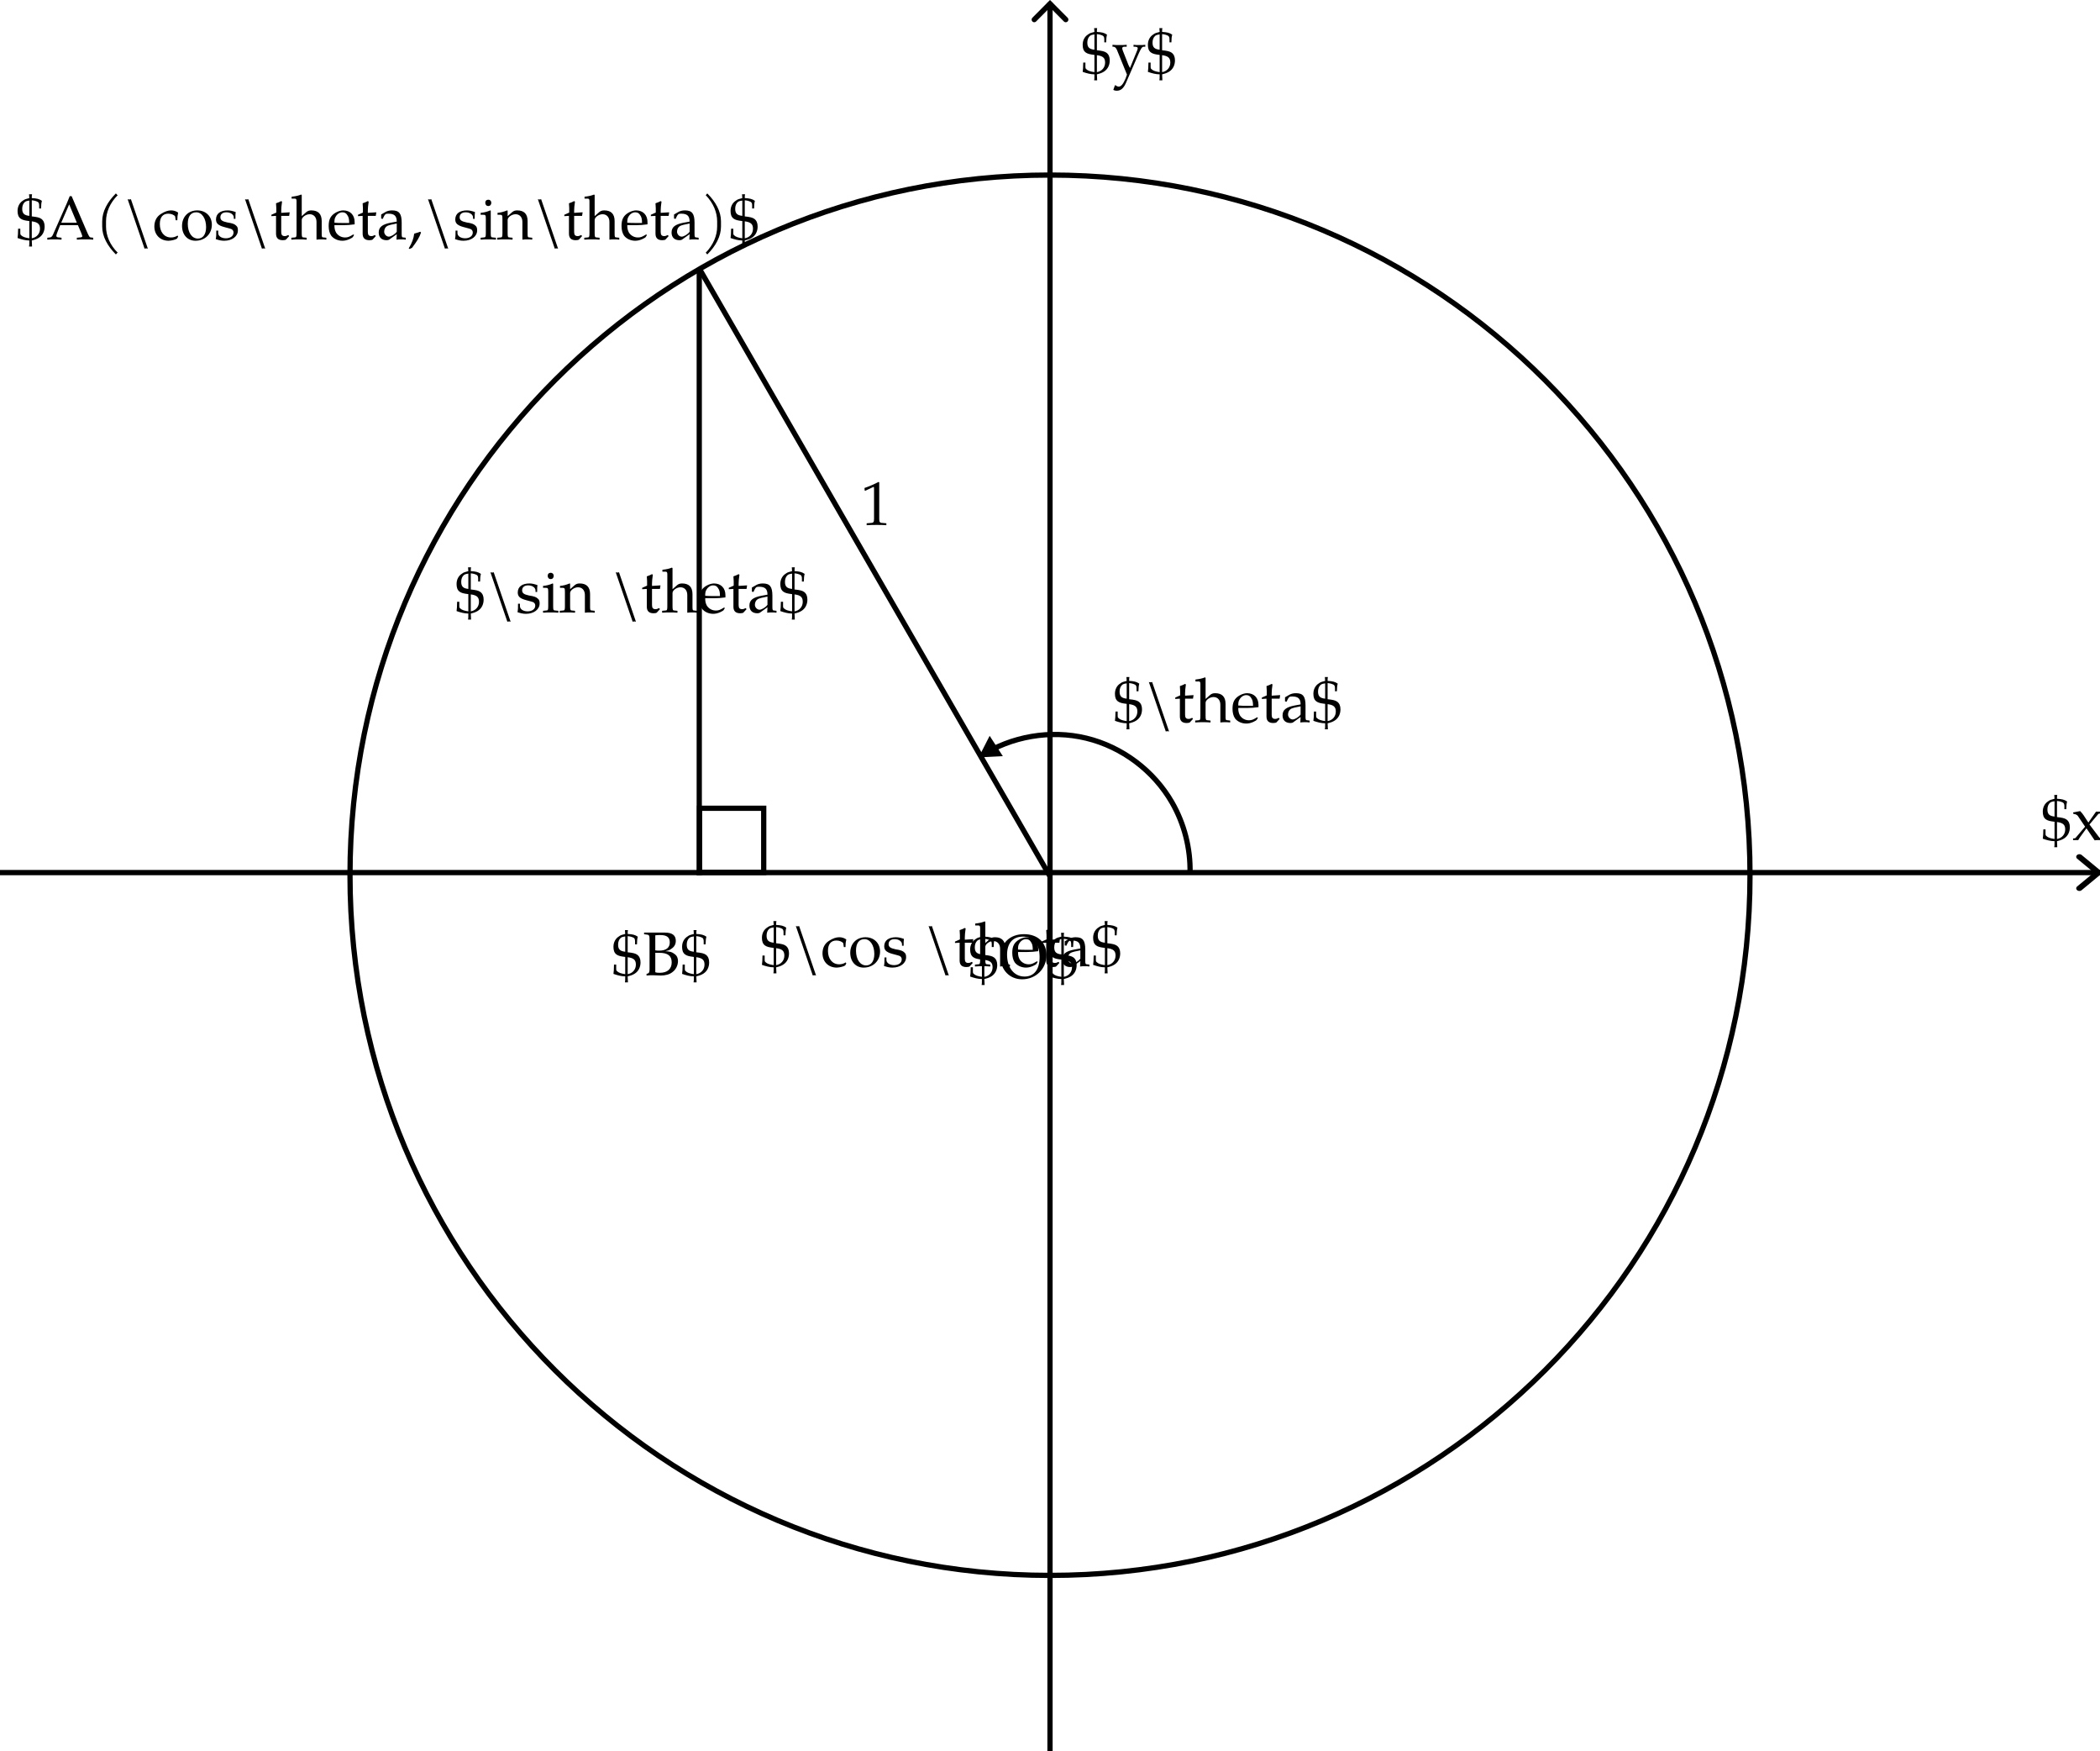
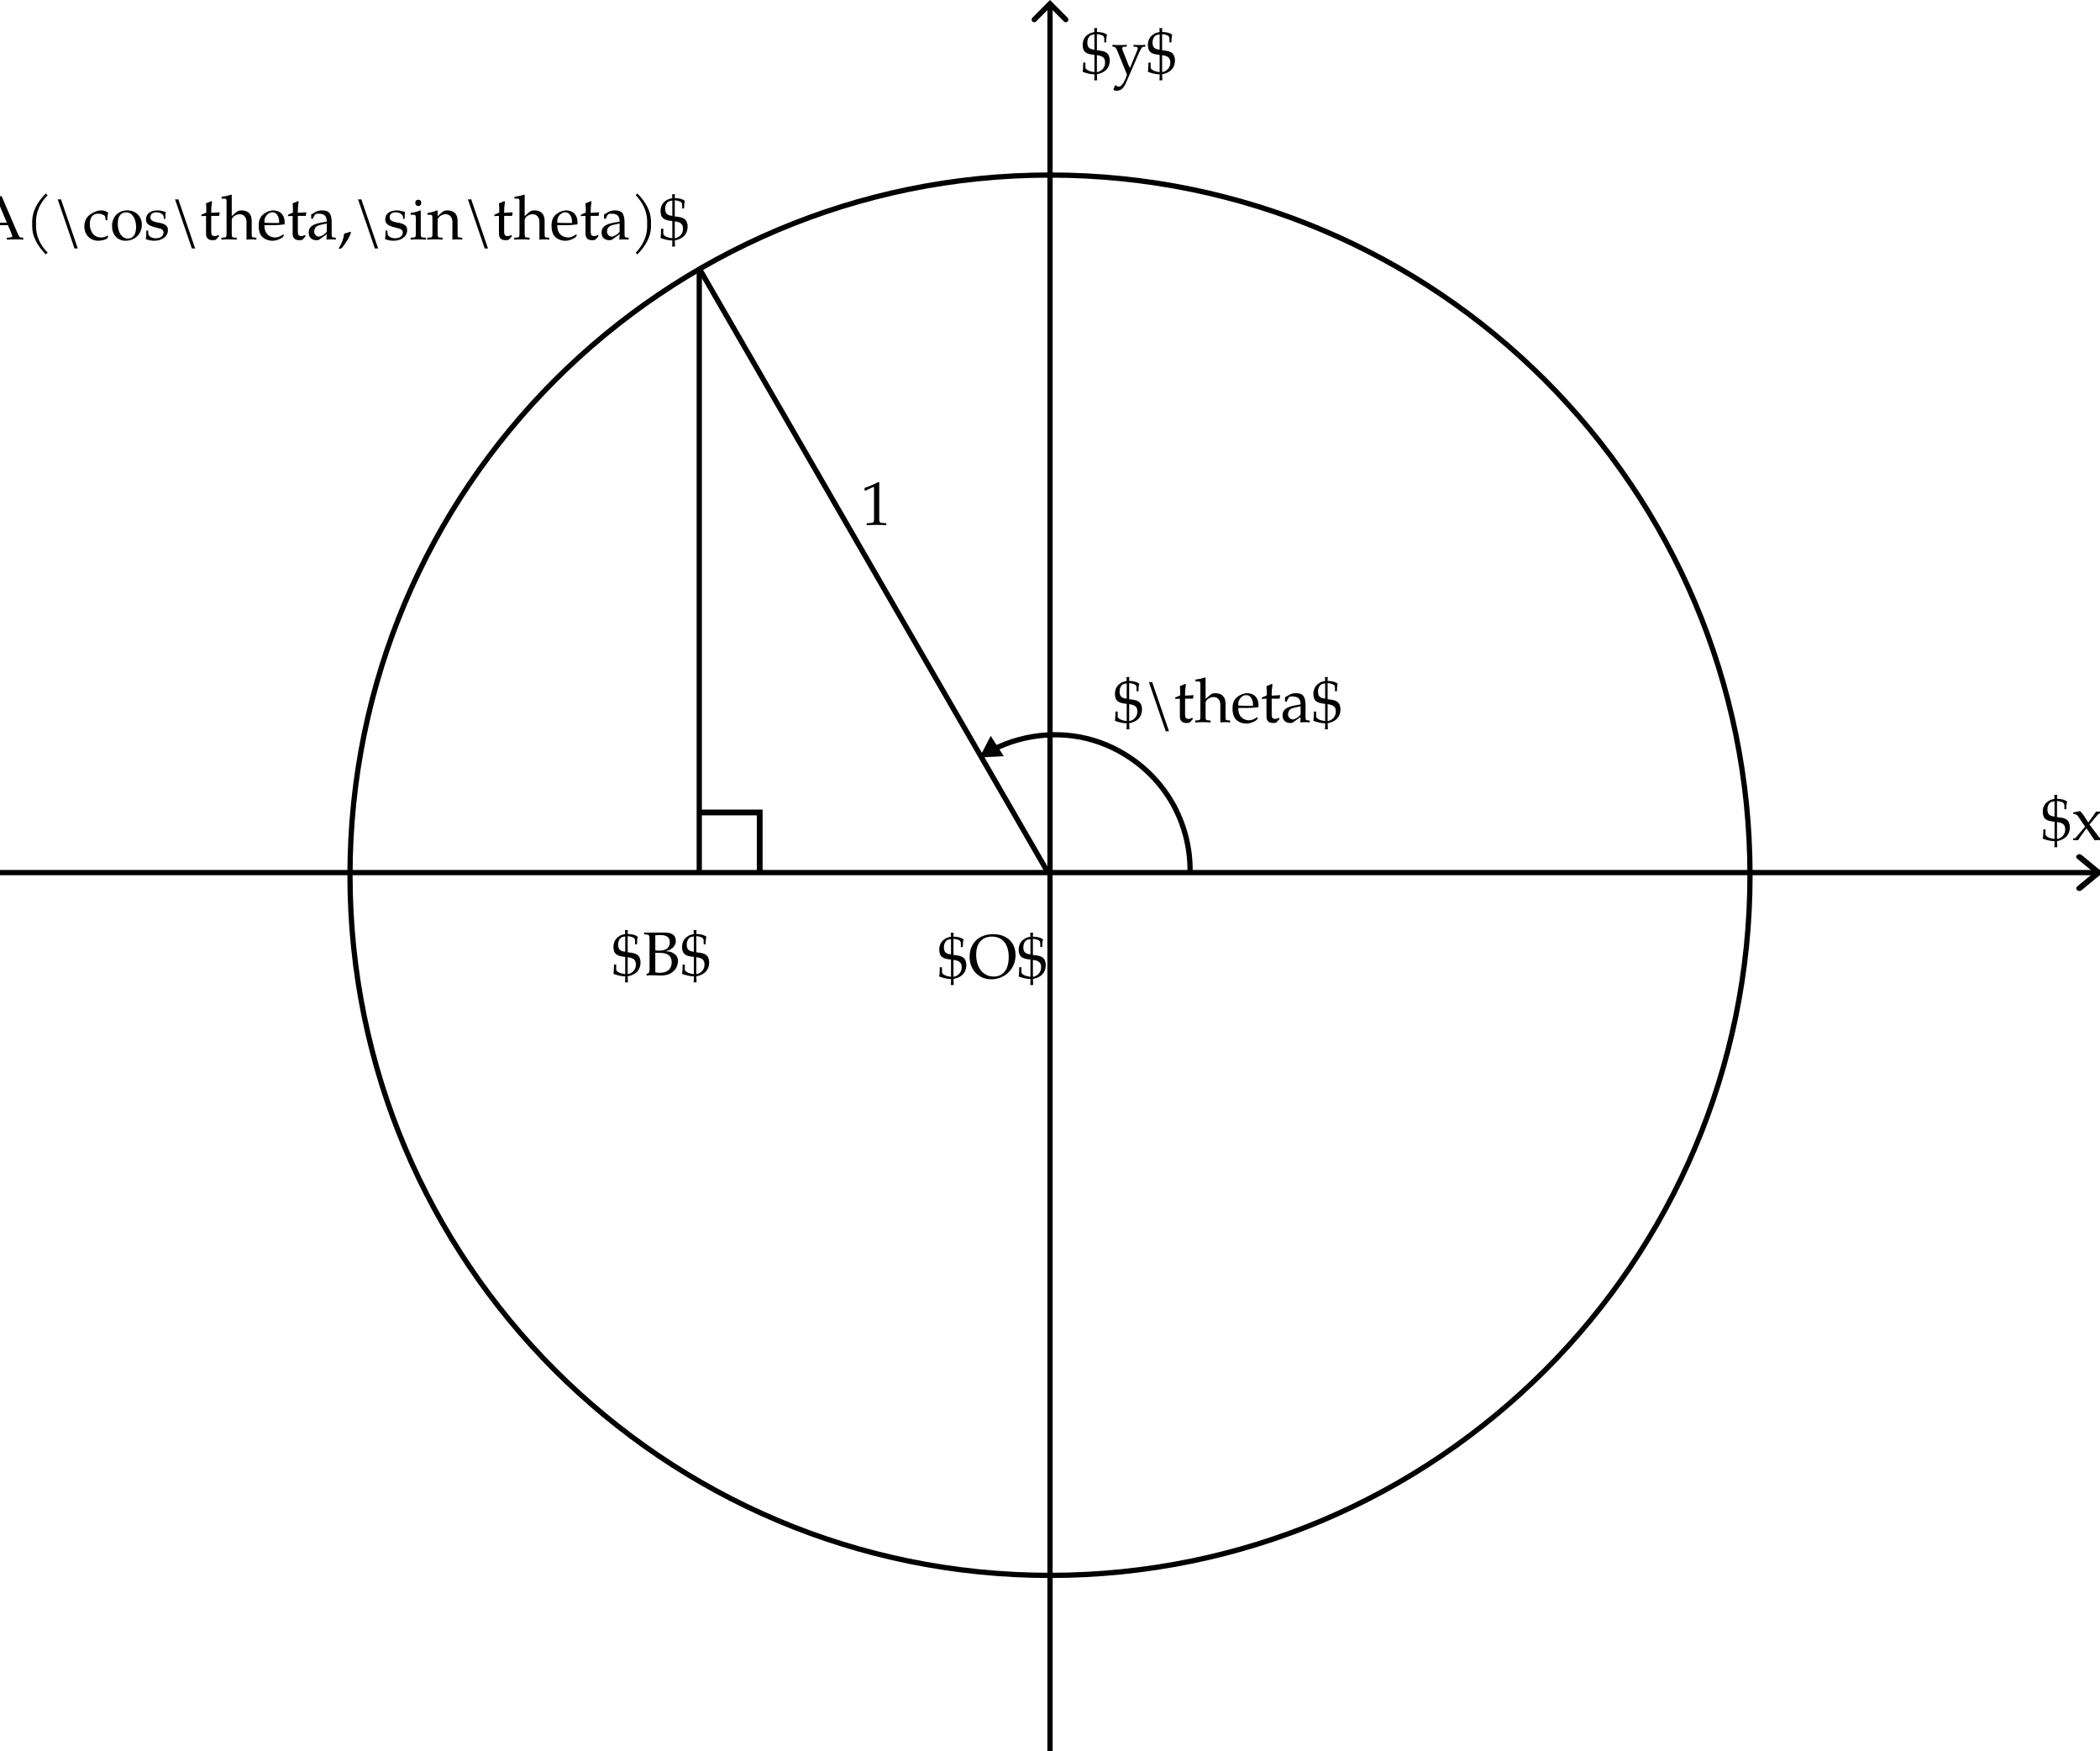
<svg xmlns="http://www.w3.org/2000/svg" width="120mm" height="100mm" viewBox="0 0 120 100" version="1.1" id="svg1">
  <defs id="defs1">
    <marker style="overflow:visible" id="Triangle" refX="3" refY="0" orient="auto" markerWidth="0.75" markerHeight="0.75" viewBox="0 0 1 1" preserveAspectRatio="xMidYMid">
      <path transform="scale(0.5)" style="fill:context-stroke;fill-rule:evenodd;stroke:context-stroke;stroke-width:1pt" d="M 5.77,0 -2.88,5 V -5 Z" id="path135" />
    </marker>
    <marker style="overflow:visible" id="ArrowWideRounded" refX="0.5" refY="0" orient="auto-start-reverse" markerWidth="1" markerHeight="1" viewBox="0 0 1 1" preserveAspectRatio="xMidYMid">
      <path style="fill:none;stroke:context-stroke;stroke-width:1;stroke-linecap:round" d="M 3,-3 0,0 3,3" transform="rotate(180,0.125,0)" id="path5" />
    </marker>
  </defs>
  <g id="layer1">
-     <circle style="fill:#000000;fill-opacity:0;stroke:#000000;stroke-width:0.3" id="path1" cx="60" cy="50" r="40" />
+     <g id="g2">
+       <path style="display:inline;fill:#000000;fill-opacity:0;stroke:#000000;stroke-width:0.33;stroke-dasharray:none;stroke-dashoffset:5.558;stroke-opacity:1" d="m 40,46.415 h 3.412 v 3.412" id="path2-0" />
+       <path style="fill:#000000;fill-opacity:0;stroke:#000000;stroke-width:0.3;stroke-dasharray:none" d="m 69.942,15.396 c 0,11.483 0,22.967 0,34.45" id="path4" transform="translate(-29.98444,0.003073)" />
+       <path style="fill:#000000;fill-opacity:0;stroke:#000000;stroke-width:0.3;stroke-dasharray:none;marker-end:url(#Triangle)" d="m 58.003,49.868 c 0.03,-1.398 -0.329,-2.802 -1.025,-4.015 -1.041,-1.813 -2.847,-3.17 -4.878,-3.664 -2.031,-0.494 -4.259,-0.119 -6.017,1.013" id="path6" transform="translate(10)" />
+       <path style="fill:#000000;fill-opacity:0;stroke:#000000;stroke-width:0.3;stroke-dasharray:none" d="M 49.703,49.275 C 56.351,37.763 63,26.25 69.648,14.737" id="path3" transform="matrix(-1,0,0,1,109.5781,0.5563491)" />
+       <circle style="fill:#000000;fill-opacity:0;stroke:#000000;stroke-width:0.3" id="path1" cx="60" cy="50" r="40" />
+     </g>
    <g id="g1">
      <path style="fill:#000000;fill-opacity:0;stroke:#000000;stroke-width:0.3;marker-end:url(#ArrowWideRounded)" d="m 0.326,47.923 c 33.09,0 66.18,0 99.27,0" id="path2-8" transform="matrix(1.20883,0,0,1,-0.3940887,1.925684)" />
      <path style="fill:#000000;fill-opacity:0;stroke:#000000;stroke-width:0.3;marker-end:url(#ArrowWideRounded)" d="m 0.326,47.923 c 33.09,0 66.18,0 99.27,0" id="path2-4-3" transform="matrix(0,-1.007359,-1,0,107.9232,100.4665)" />
      <text xml:space="preserve" style="font-size:3.528px;font-family:'TeX Gyre Pagella';-inkscape-font-specification:'TeX Gyre Pagella';text-align:start;word-spacing:0px;text-anchor:start;fill:#000000;fill-opacity:1;stroke:#000000;stroke-width:0;stroke-dasharray:none" x="116.62" y="47.991" id="text2-3-7-2-8-1">
        <tspan id="tspan2-0-9-3-0-7" style="text-align:start;text-anchor:start;fill:#000000;fill-opacity:1;stroke-width:0;stroke-dasharray:none" x="116.62" y="47.991">$x$</tspan>
      </text>
      <text xml:space="preserve" style="font-size:3.528px;font-family:'TeX Gyre Pagella';-inkscape-font-specification:'TeX Gyre Pagella';text-align:start;word-spacing:0px;text-anchor:start;fill:#000000;fill-opacity:1;stroke:#000000;stroke-width:0;stroke-dasharray:none" x="61.757" y="4.182" id="text2-3-7-2-8">
        <tspan id="tspan2-0-9-3-0" style="text-align:start;text-anchor:start;fill:#000000;fill-opacity:1;stroke-width:0;stroke-dasharray:none" x="61.757" y="4.182">$y$</tspan>
      </text>
    </g>
-     <text xml:space="preserve" style="font-size:3.528px;font-family:'TeX Gyre Pagella';-inkscape-font-specification:'TeX Gyre Pagella';text-align:end;word-spacing:0px;text-anchor:end;fill:#000000;fill-opacity:1;stroke:#000000;stroke-width:0;stroke-dasharray:none" x="66.038" y="55.866" id="text2">
-       <tspan id="tspan2" style="fill:#000000;fill-opacity:1;stroke-width:0;stroke-dasharray:none" x="66.038" y="55.866">$O$</tspan>
-     </text>
-     <text xml:space="preserve" style="font-size:3.528px;font-family:'TeX Gyre Pagella';-inkscape-font-specification:'TeX Gyre Pagella';text-align:start;word-spacing:0px;text-anchor:start;fill:#000000;fill-opacity:1;stroke:#000000;stroke-width:0;stroke-dasharray:none" x="34.945" y="55.712" id="text2-3-7">
-       <tspan id="tspan2-0-9" style="text-align:start;text-anchor:start;fill:#000000;fill-opacity:1;stroke-width:0;stroke-dasharray:none" x="34.945" y="55.712">$B$</tspan>
-     </text>
-     <text xml:space="preserve" style="font-size:3.528px;font-family:'TeX Gyre Pagella';-inkscape-font-specification:'TeX Gyre Pagella';text-align:start;word-spacing:0px;text-anchor:start;fill:#000000;fill-opacity:1;stroke:#000000;stroke-width:0;stroke-dasharray:none" x="0.894" y="13.676" id="text2-3-7-2">
-       <tspan id="tspan2-0-9-3" style="text-align:start;text-anchor:start;fill:#000000;fill-opacity:1;stroke-width:0;stroke-dasharray:none" x="0.894" y="13.676">$A(\cos\theta,\sin\theta)$</tspan>
-     </text>
-     <path style="fill:#000000;fill-opacity:0;stroke:#000000;stroke-width:0.3;stroke-dasharray:none" d="M 49.573,49.517 C 56.265,37.924 62.957,26.331 69.648,14.737" id="path3" transform="matrix(-1,0,0,1,109.5781,0.5563491)" />
-     <path style="fill:#000000;fill-opacity:0;stroke:#000000;stroke-width:0.3;stroke-dasharray:none" d="m 69.942,15.347 c 0,11.551 0,23.102 0,34.653" id="path4" transform="translate(-29.98444,0.003073)" />
-     <rect style="fill:#000000;fill-opacity:0;stroke:#000000;stroke-width:0.3;stroke-dasharray:none" id="rect4" width="3.666" height="3.666" x="39.975" y="46.175" />
-     <path style="fill:#000000;fill-opacity:0;stroke:#000000;stroke-width:0.3;stroke-dasharray:none;marker-end:url(#Triangle)" d="m 58.003,49.868 c 0.029,-1.398 -0.33,-2.802 -1.025,-4.015 -1.045,-1.824 -2.862,-3.188 -4.905,-3.682 -2.043,-0.495 -4.283,-0.112 -6.046,1.031" id="path6" transform="translate(10)" />
-     <text xml:space="preserve" style="font-size:3.528px;font-family:'TeX Gyre Pagella';-inkscape-font-specification:'TeX Gyre Pagella';text-align:start;word-spacing:0px;text-anchor:start;fill:#000000;fill-opacity:1;stroke:#000000;stroke-width:0;stroke-dasharray:none" x="63.602" y="41.255" id="text2-3">
-       <tspan id="tspan2-0" style="text-align:start;text-anchor:start;fill:#000000;fill-opacity:1;stroke-width:0;stroke-dasharray:none" x="63.602" y="41.255">$\theta$</tspan>
-     </text>
-     <text xml:space="preserve" style="font-size:3.528px;font-family:'TeX Gyre Pagella';-inkscape-font-specification:'TeX Gyre Pagella';text-align:start;word-spacing:0px;text-anchor:start;fill:#000000;fill-opacity:1;stroke:#000000;stroke-width:0;stroke-dasharray:none" x="49.179" y="29.986" id="text2-3-9">
-       <tspan id="tspan2-0-3" style="text-align:start;text-anchor:start;fill:#000000;fill-opacity:1;stroke-width:0;stroke-dasharray:none" x="49.179" y="29.986">1</tspan>
-     </text>
-     <text xml:space="preserve" style="font-size:3.528px;font-family:'TeX Gyre Pagella';-inkscape-font-specification:'TeX Gyre Pagella';text-align:start;word-spacing:0px;text-anchor:start;fill:#000000;fill-opacity:1;stroke:#000000;stroke-width:0;stroke-dasharray:none" x="25.981" y="34.986" id="text2-3-9-8">
-       <tspan id="tspan2-0-3-2" style="text-align:start;text-anchor:start;fill:#000000;fill-opacity:1;stroke-width:0;stroke-dasharray:none" x="25.981" y="34.986">$\sin \theta$</tspan>
-     </text>
-     <text xml:space="preserve" style="font-size:3.528px;font-family:'TeX Gyre Pagella';-inkscape-font-specification:'TeX Gyre Pagella';text-align:start;word-spacing:0px;text-anchor:start;fill:#000000;fill-opacity:1;stroke:#000000;stroke-width:0;stroke-dasharray:none" x="43.431" y="55.198" id="text2-3-9-8-1">
-       <tspan id="tspan2-0-3-2-3" style="text-align:start;text-anchor:start;fill:#000000;fill-opacity:1;stroke-width:0;stroke-dasharray:none" x="43.431" y="55.198">$\cos \theta$</tspan>
-     </text>
+     <g id="g3">
+       <text xml:space="preserve" style="font-size:3.528px;font-family:'TeX Gyre Pagella';-inkscape-font-specification:'TeX Gyre Pagella';text-align:end;word-spacing:0px;text-anchor:end;fill:#000000;fill-opacity:1;stroke:#000000;stroke-width:0;stroke-dasharray:none" x="66.038" y="55.866" id="text2">
+         <tspan id="tspan2" style="fill:#000000;fill-opacity:1;stroke-width:0;stroke-dasharray:none" x="66.038" y="55.866">$O$</tspan>
+       </text>
+       <text xml:space="preserve" style="font-size:3.528px;font-family:'TeX Gyre Pagella';-inkscape-font-specification:'TeX Gyre Pagella';text-align:start;word-spacing:0px;text-anchor:start;fill:#000000;fill-opacity:1;stroke:#000000;stroke-width:0;stroke-dasharray:none" x="34.945" y="55.712" id="text2-3-7">
+         <tspan id="tspan2-0-9" style="text-align:start;text-anchor:start;fill:#000000;fill-opacity:1;stroke-width:0;stroke-dasharray:none" x="34.945" y="55.712">$B$</tspan>
+       </text>
+       <text xml:space="preserve" style="font-size:3.528px;font-family:'TeX Gyre Pagella';-inkscape-font-specification:'TeX Gyre Pagella';text-align:start;word-spacing:0px;text-anchor:start;fill:#000000;fill-opacity:1;stroke:#000000;stroke-width:0;stroke-dasharray:none" x="-3.106" y="13.676" id="text2-3-7-2">
+         <tspan id="tspan2-0-9-3" style="text-align:start;text-anchor:start;fill:#000000;fill-opacity:1;stroke-width:0;stroke-dasharray:none" x="-3.106" y="13.676">$A(\cos\theta,\sin\theta)$</tspan>
+       </text>
+       <text xml:space="preserve" style="font-size:3.528px;font-family:'TeX Gyre Pagella';-inkscape-font-specification:'TeX Gyre Pagella';text-align:start;word-spacing:0px;text-anchor:start;fill:#000000;fill-opacity:1;stroke:#000000;stroke-width:0;stroke-dasharray:none" x="63.602" y="41.255" id="text2-3">
+         <tspan id="tspan2-0" style="text-align:start;text-anchor:start;fill:#000000;fill-opacity:1;stroke-width:0;stroke-dasharray:none" x="63.602" y="41.255">$\theta$</tspan>
+       </text>
+       <text xml:space="preserve" style="font-size:3.528px;font-family:'TeX Gyre Pagella';-inkscape-font-specification:'TeX Gyre Pagella';text-align:start;word-spacing:0px;text-anchor:start;fill:#000000;fill-opacity:1;stroke:#000000;stroke-width:0;stroke-dasharray:none" x="49.179" y="29.986" id="text2-3-9">
+         <tspan id="tspan2-0-3" style="text-align:start;text-anchor:start;fill:#000000;fill-opacity:1;stroke-width:0;stroke-dasharray:none" x="49.179" y="29.986">1</tspan>
+       </text>
+     </g>
  </g>
</svg>
